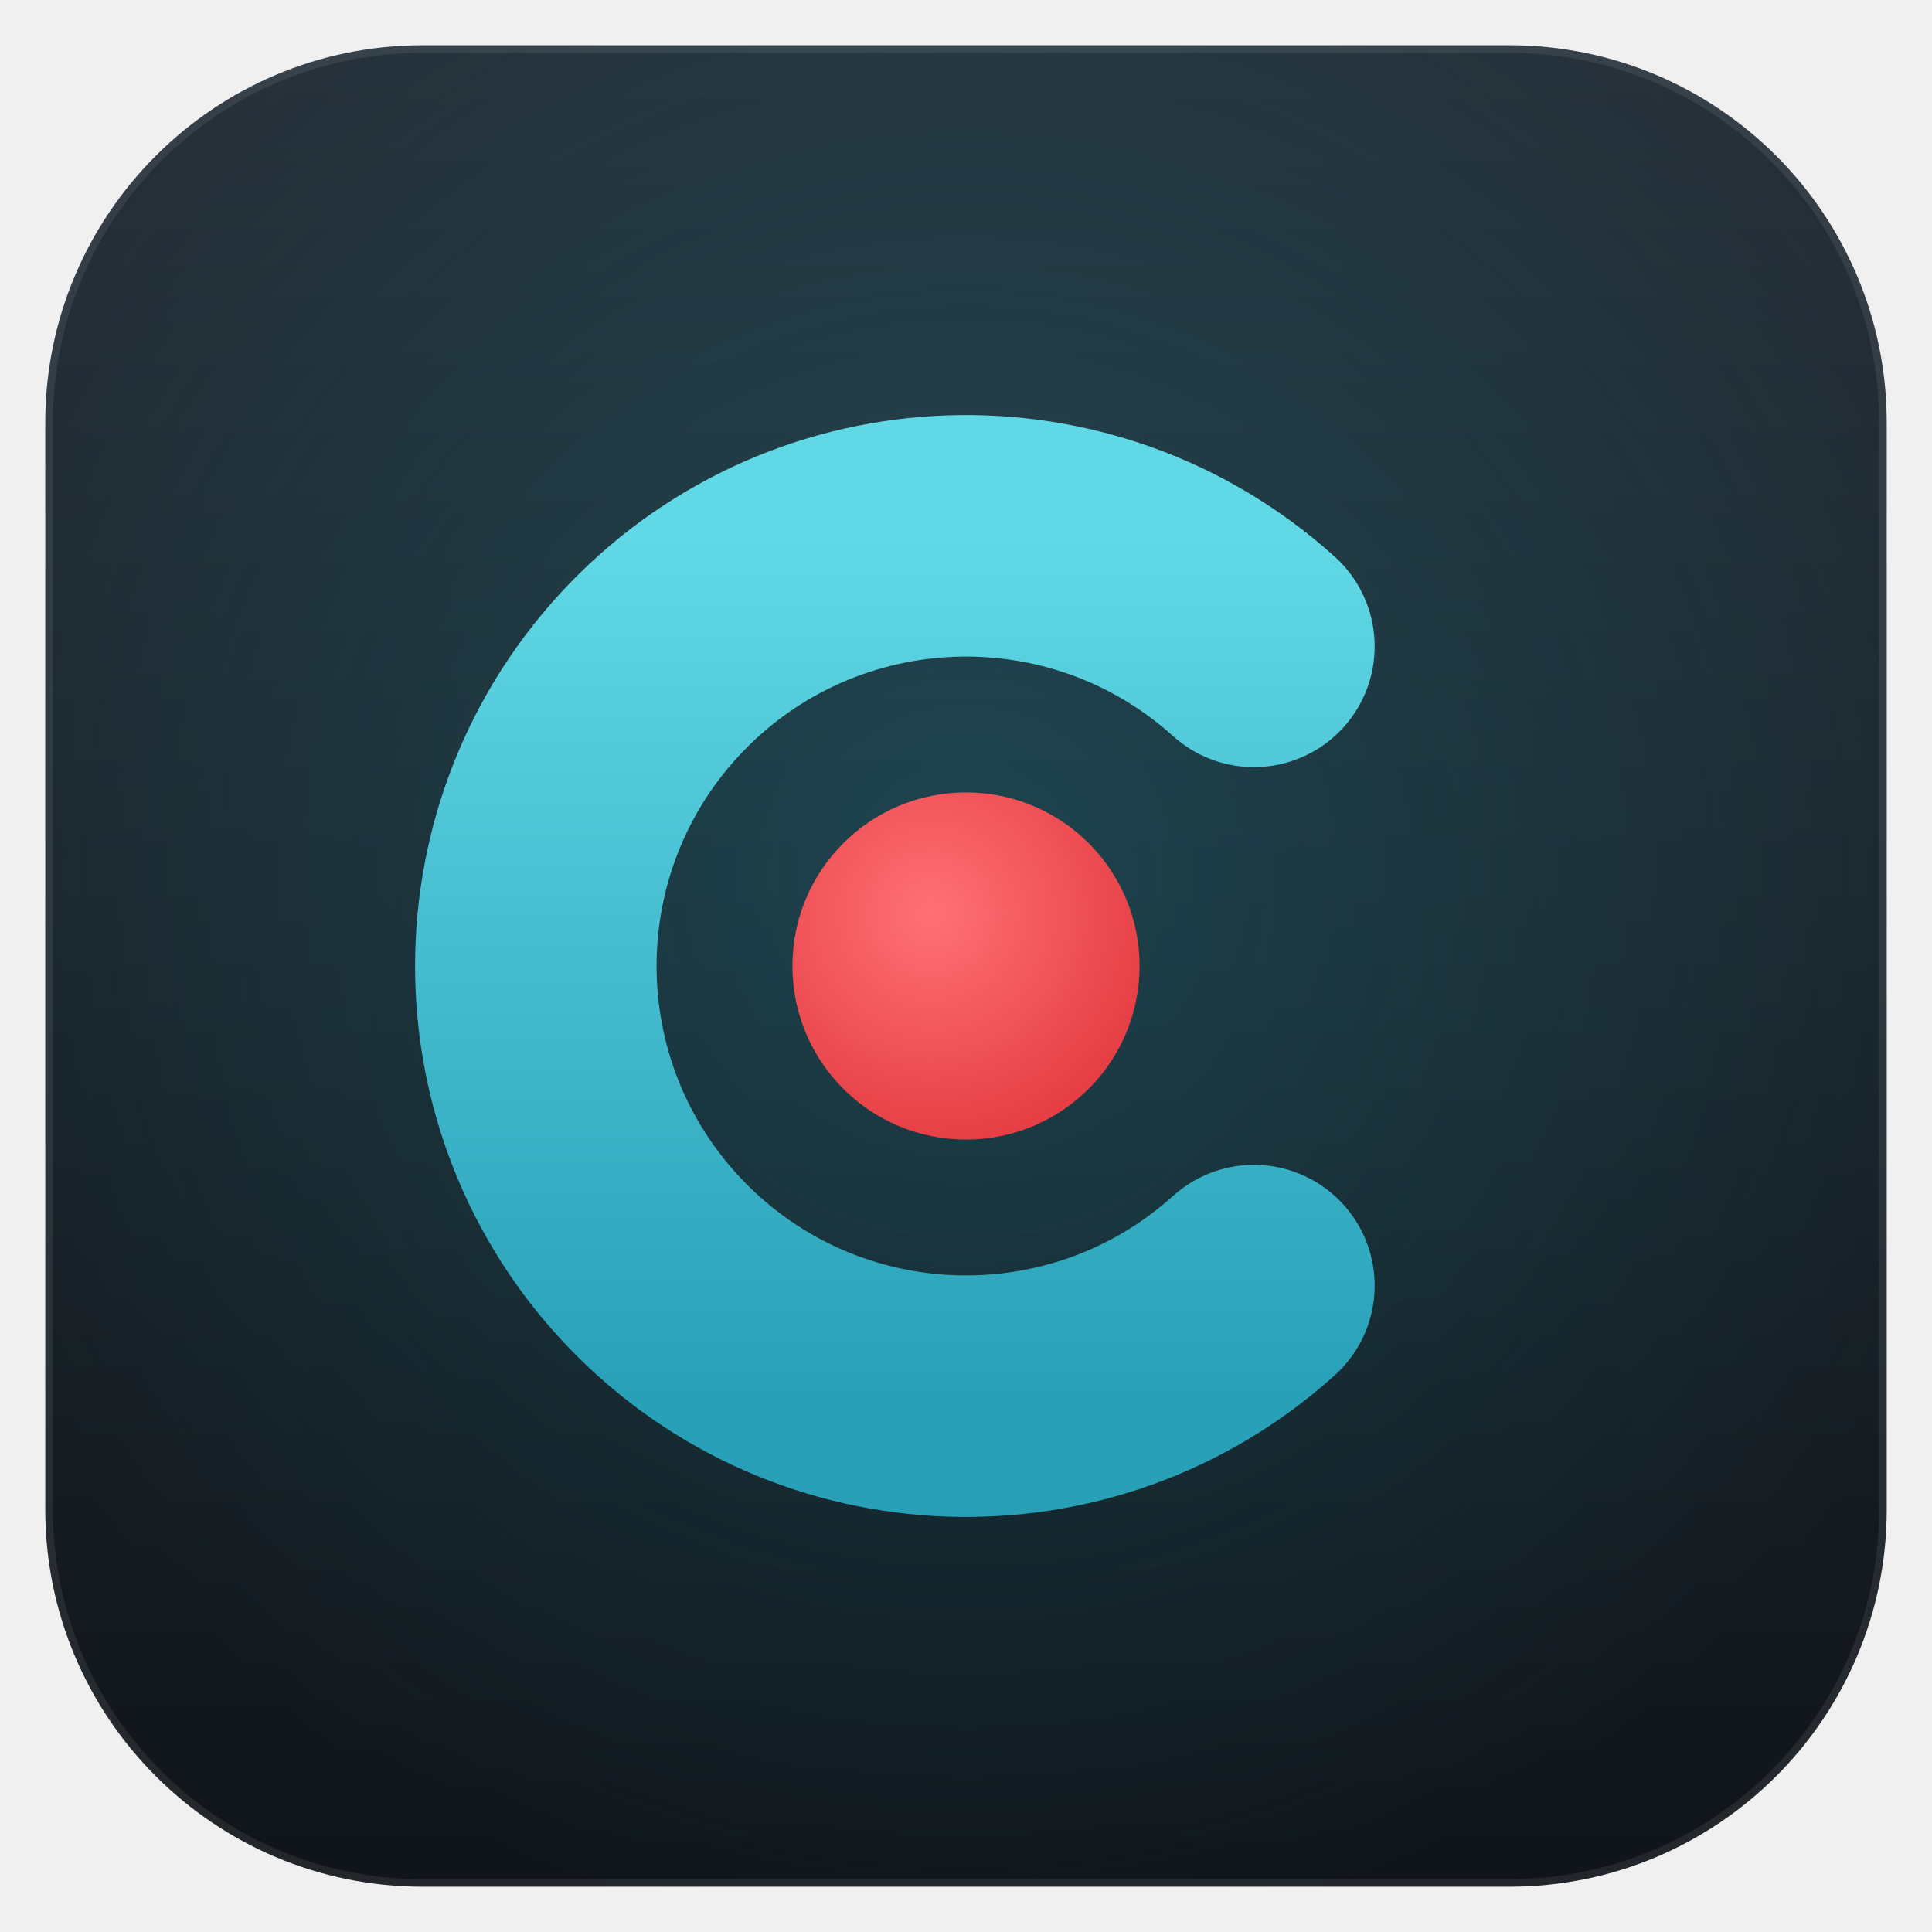
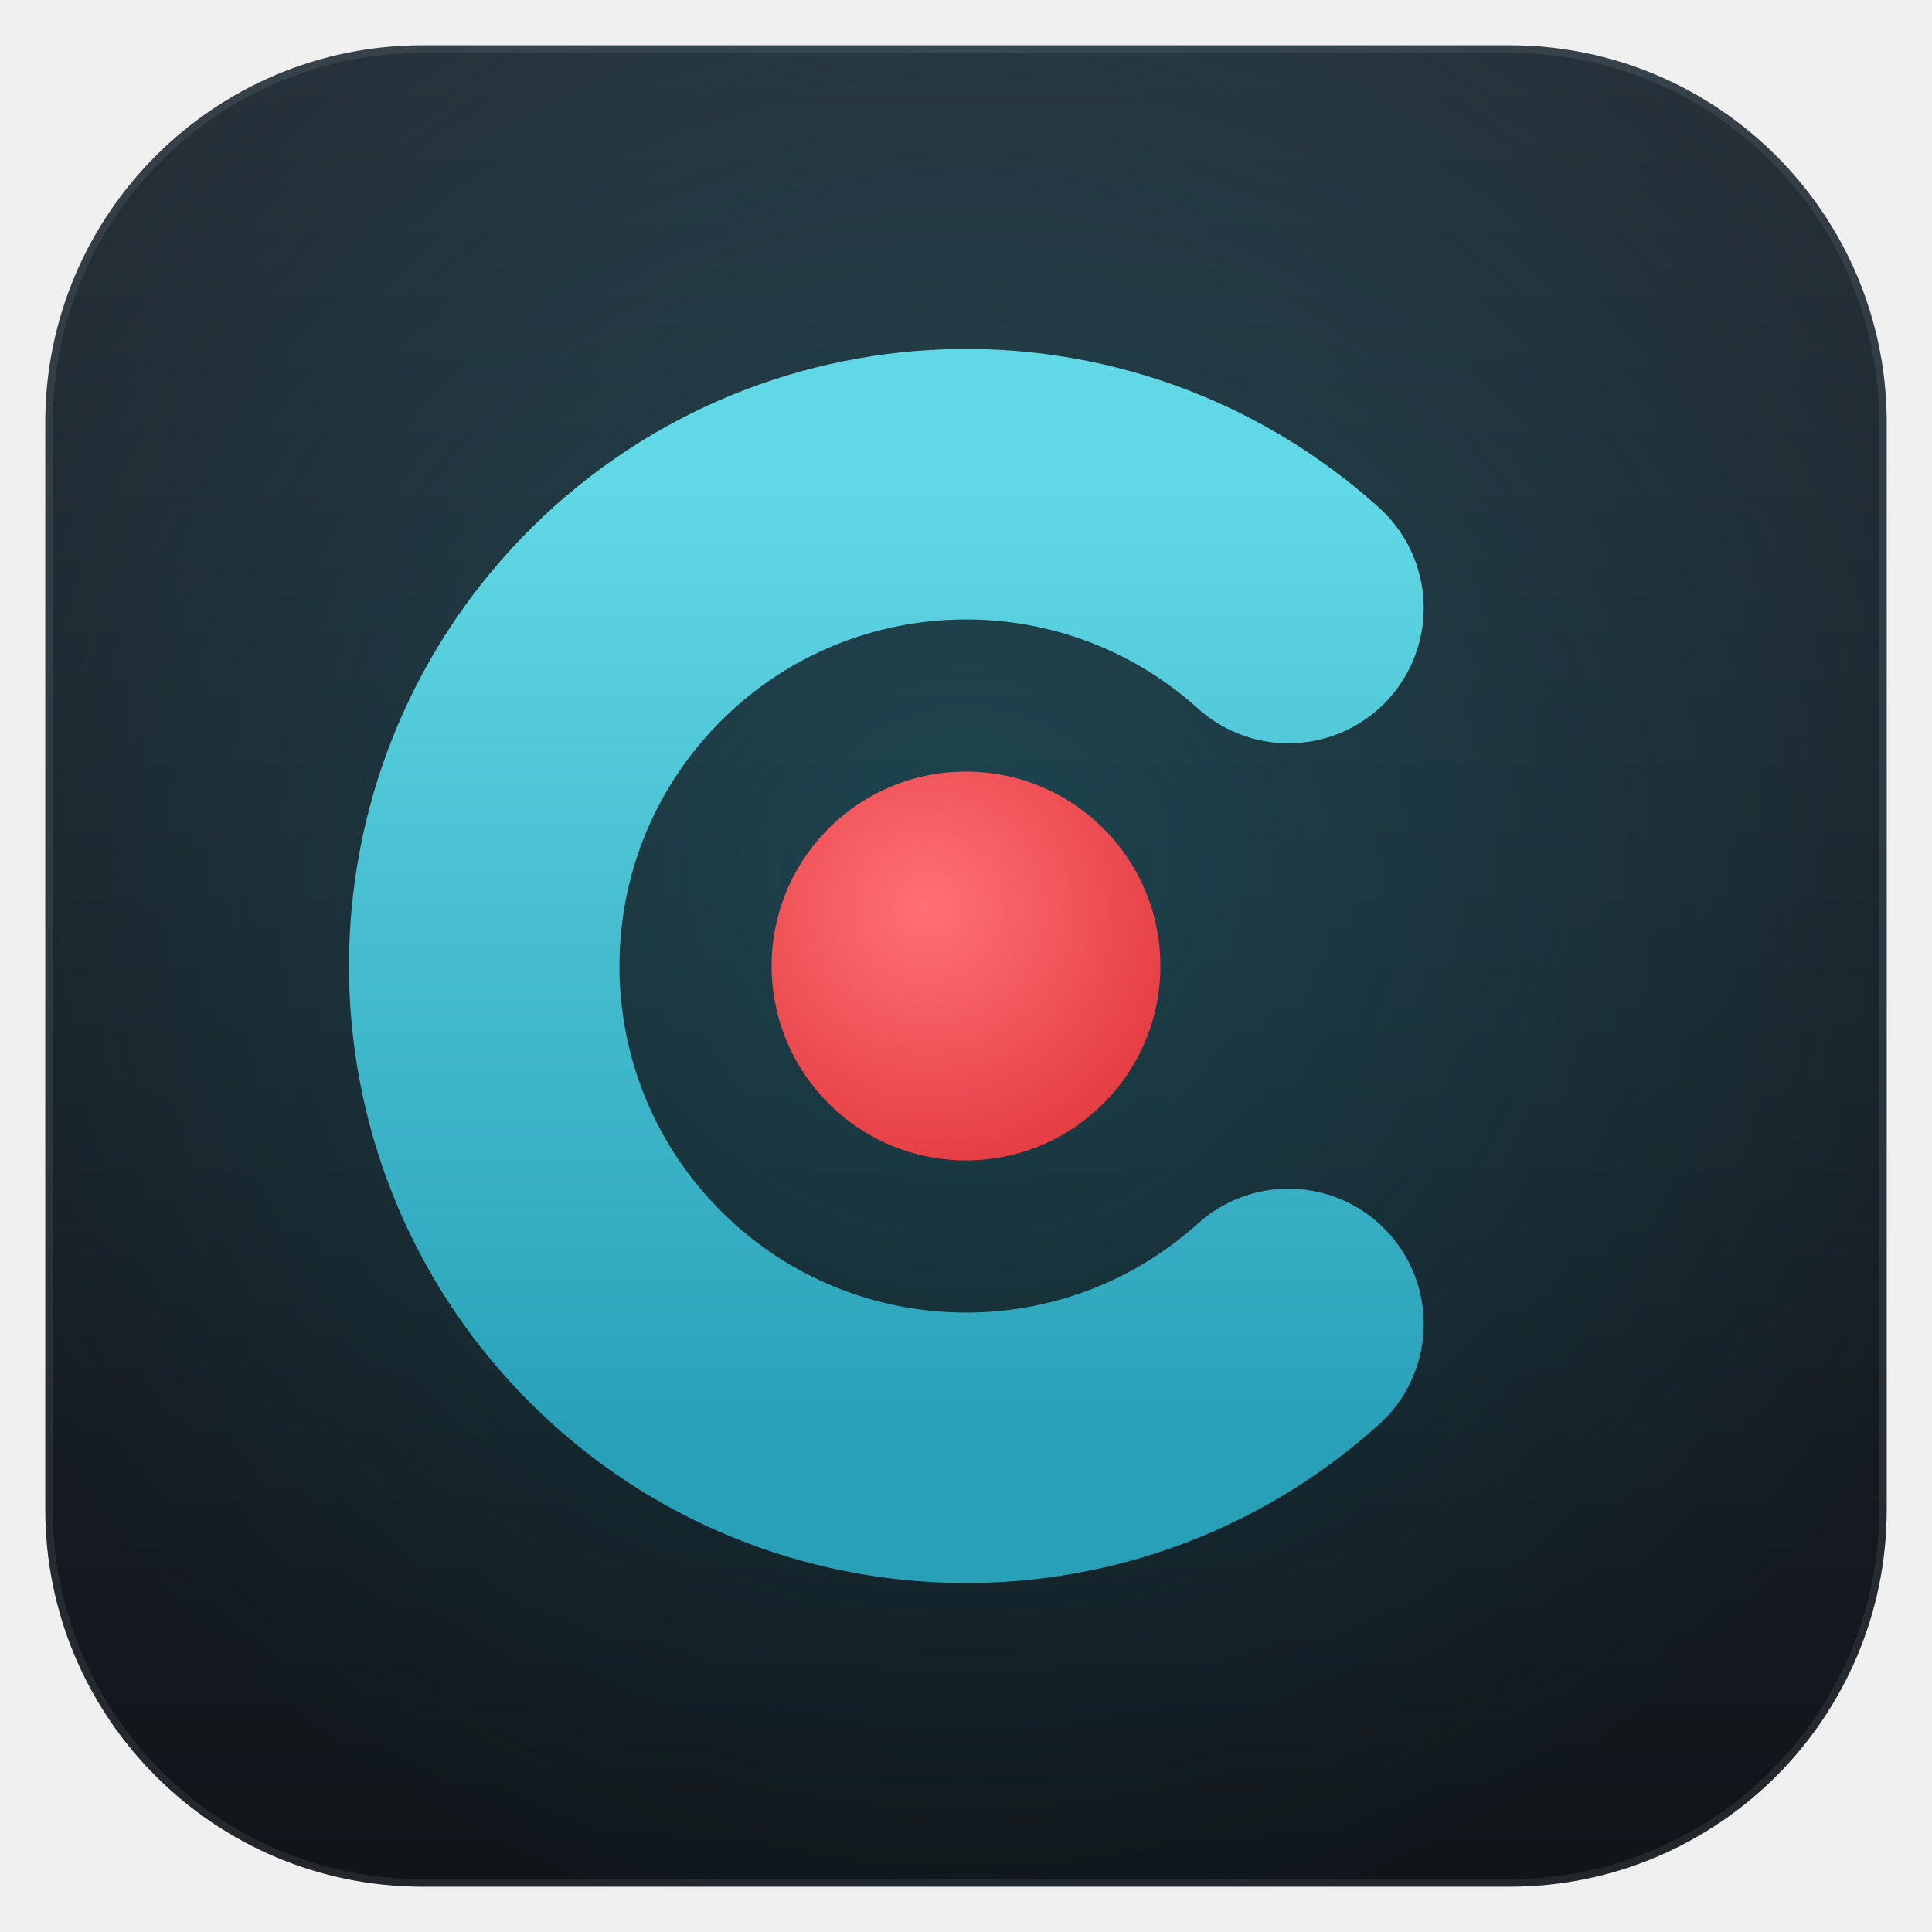
<svg xmlns="http://www.w3.org/2000/svg" viewBox="0 0 1024 1024">
  <defs>
    <linearGradient id="tile" x1="0" y1="0" x2="0" y2="1">
      <stop offset="0" stop-color="#263039" />
      <stop offset="1" stop-color="#10151a" />
    </linearGradient>
    <radialGradient id="glow" cx="0.5" cy="0.45" r="0.6">
      <stop offset="0" stop-color="#1fb5cc" stop-opacity="0.22" />
      <stop offset="1" stop-color="#1fb5cc" stop-opacity="0" />
    </radialGradient>
    <linearGradient id="teal" x1="0" y1="0" x2="0" y2="1">
      <stop offset="0" stop-color="#61d8e5" />
      <stop offset="1" stop-color="#28a0b8" />
    </linearGradient>
    <radialGradient id="rec" cx="0.4" cy="0.35" r="0.75">
      <stop offset="0" stop-color="#ff7175" />
      <stop offset="1" stop-color="#e2383e" />
    </radialGradient>
  </defs>
  <g>
    <rect x="24" y="24" width="976" height="976" rx="200" fill="url(#tile)" />
  </g>
  <rect x="24" y="24" width="976" height="976" rx="200" fill="url(#glow)" />
  <rect x="26" y="26" width="972" height="972" rx="198" fill="none" stroke="#fff" stroke-opacity="0.08" stroke-width="4" />
-   <path d="M664.6 342.6A228 228 0 1 0 664.6 681.4" fill="none" stroke="url(#teal)" stroke-width="128" stroke-linecap="round" />
-   <circle cx="512" cy="512" r="92" fill="url(#rec)" />
+   <g transform="translate(512 512) scale(1.12) translate(-512 -512)">
+     <path d="M664.6 342.6A228 228 0 1 0 664.6 681.4" fill="none" stroke="url(#teal)" stroke-width="128" stroke-linecap="round" />
+     <circle cx="512" cy="512" r="92" fill="url(#rec)" />
+   </g>
</svg>
